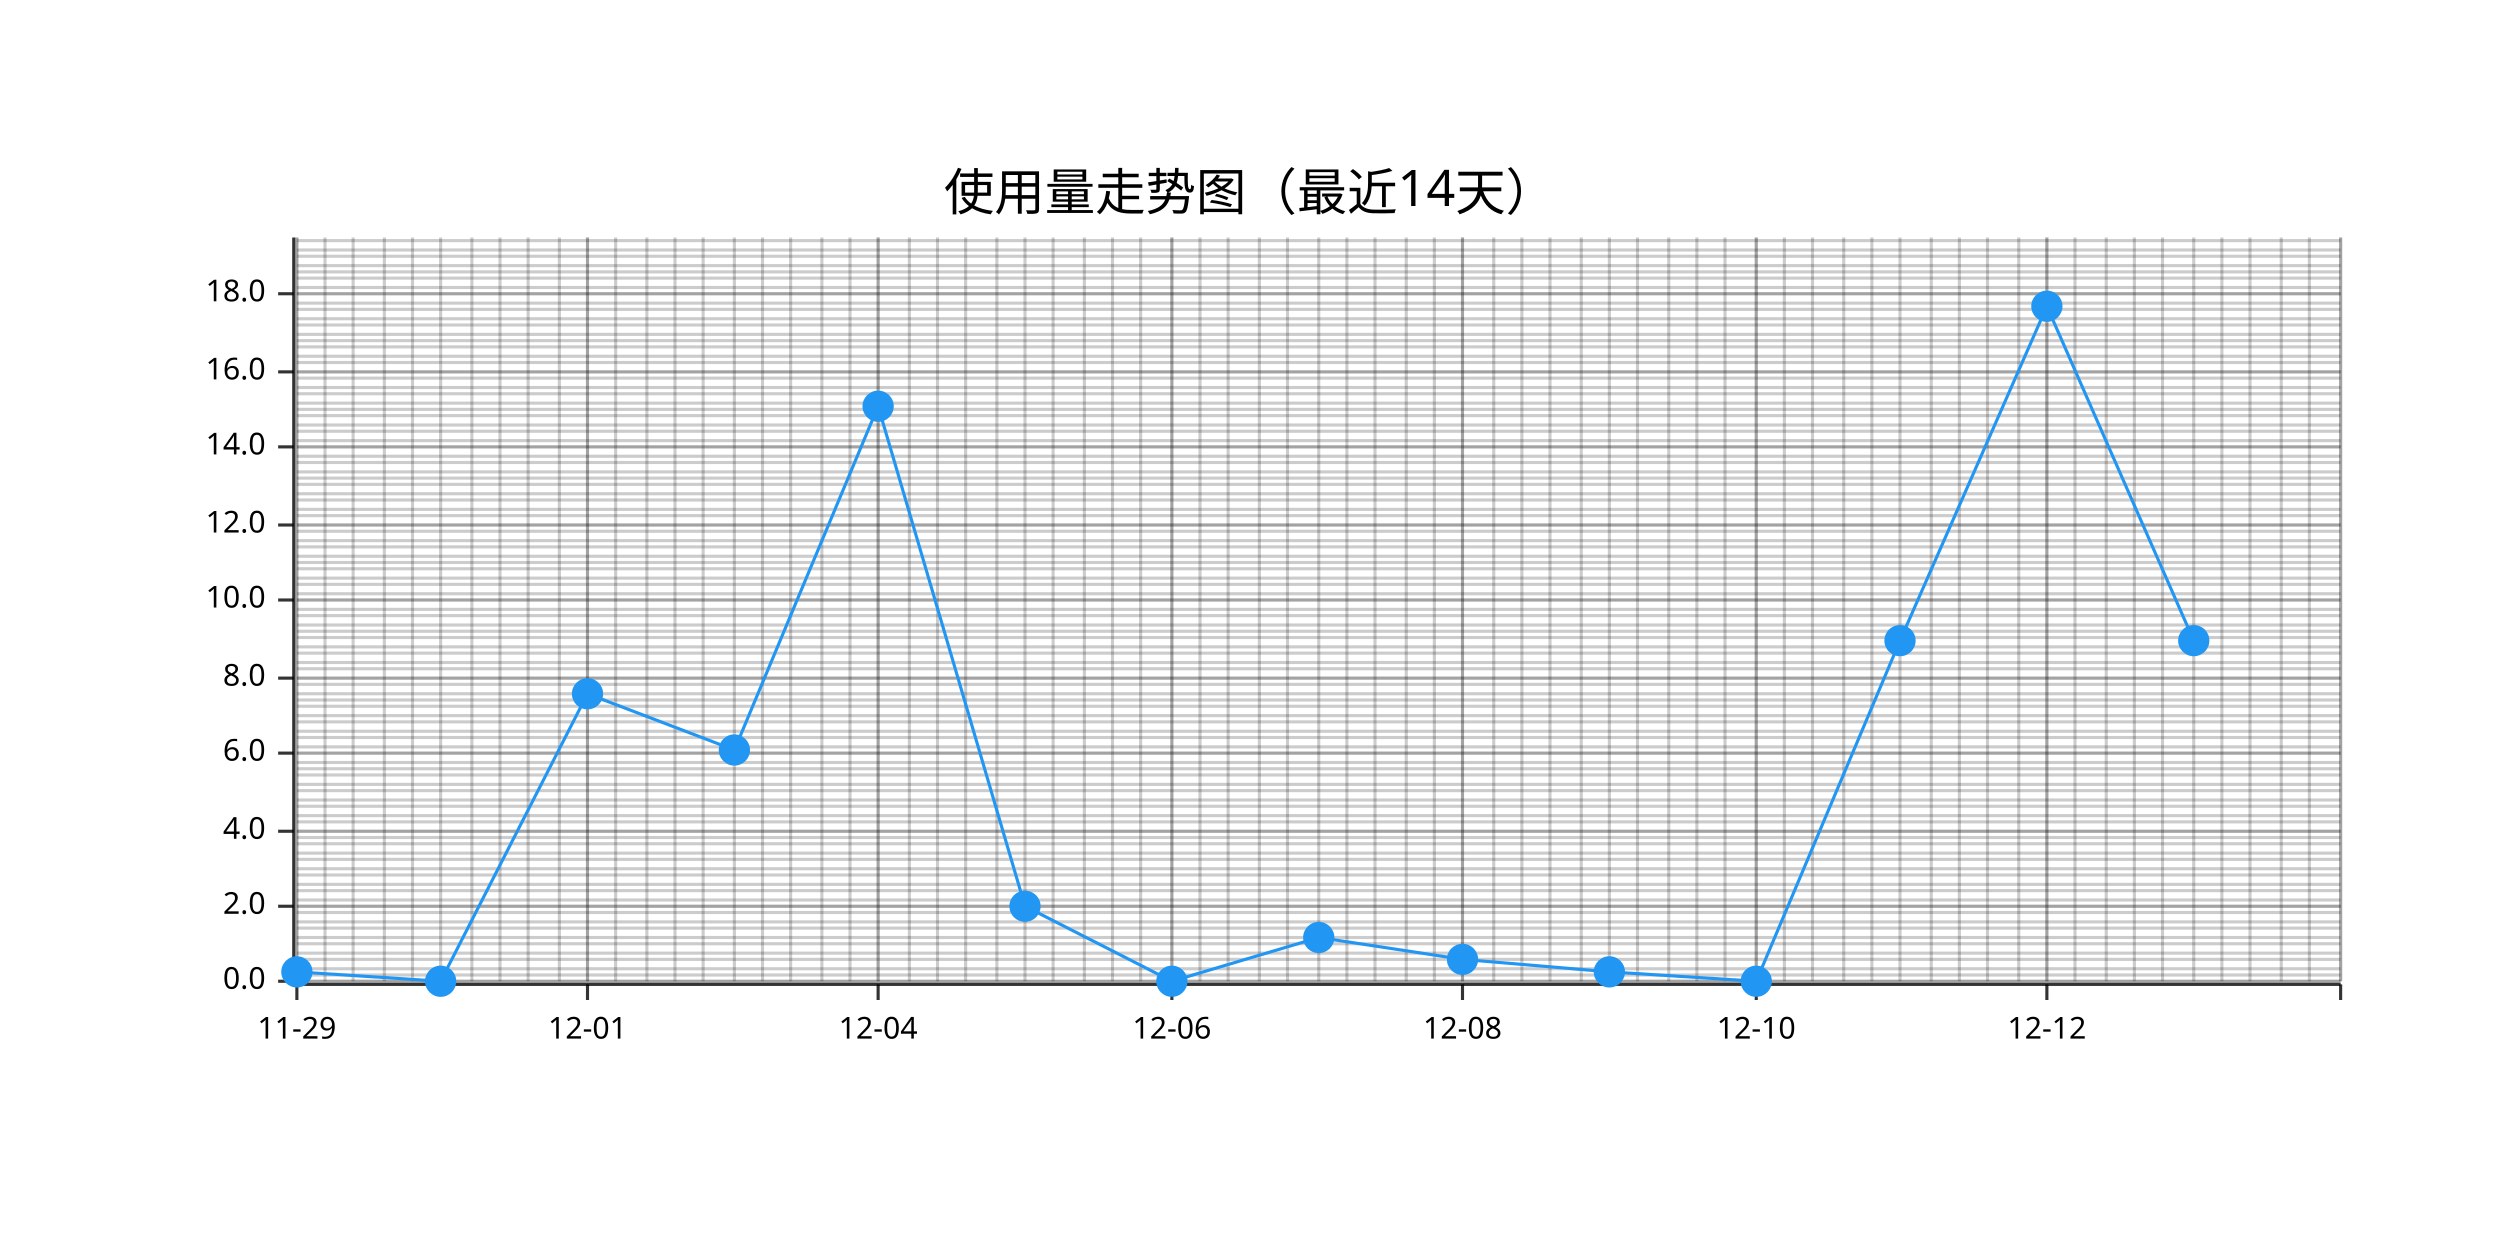
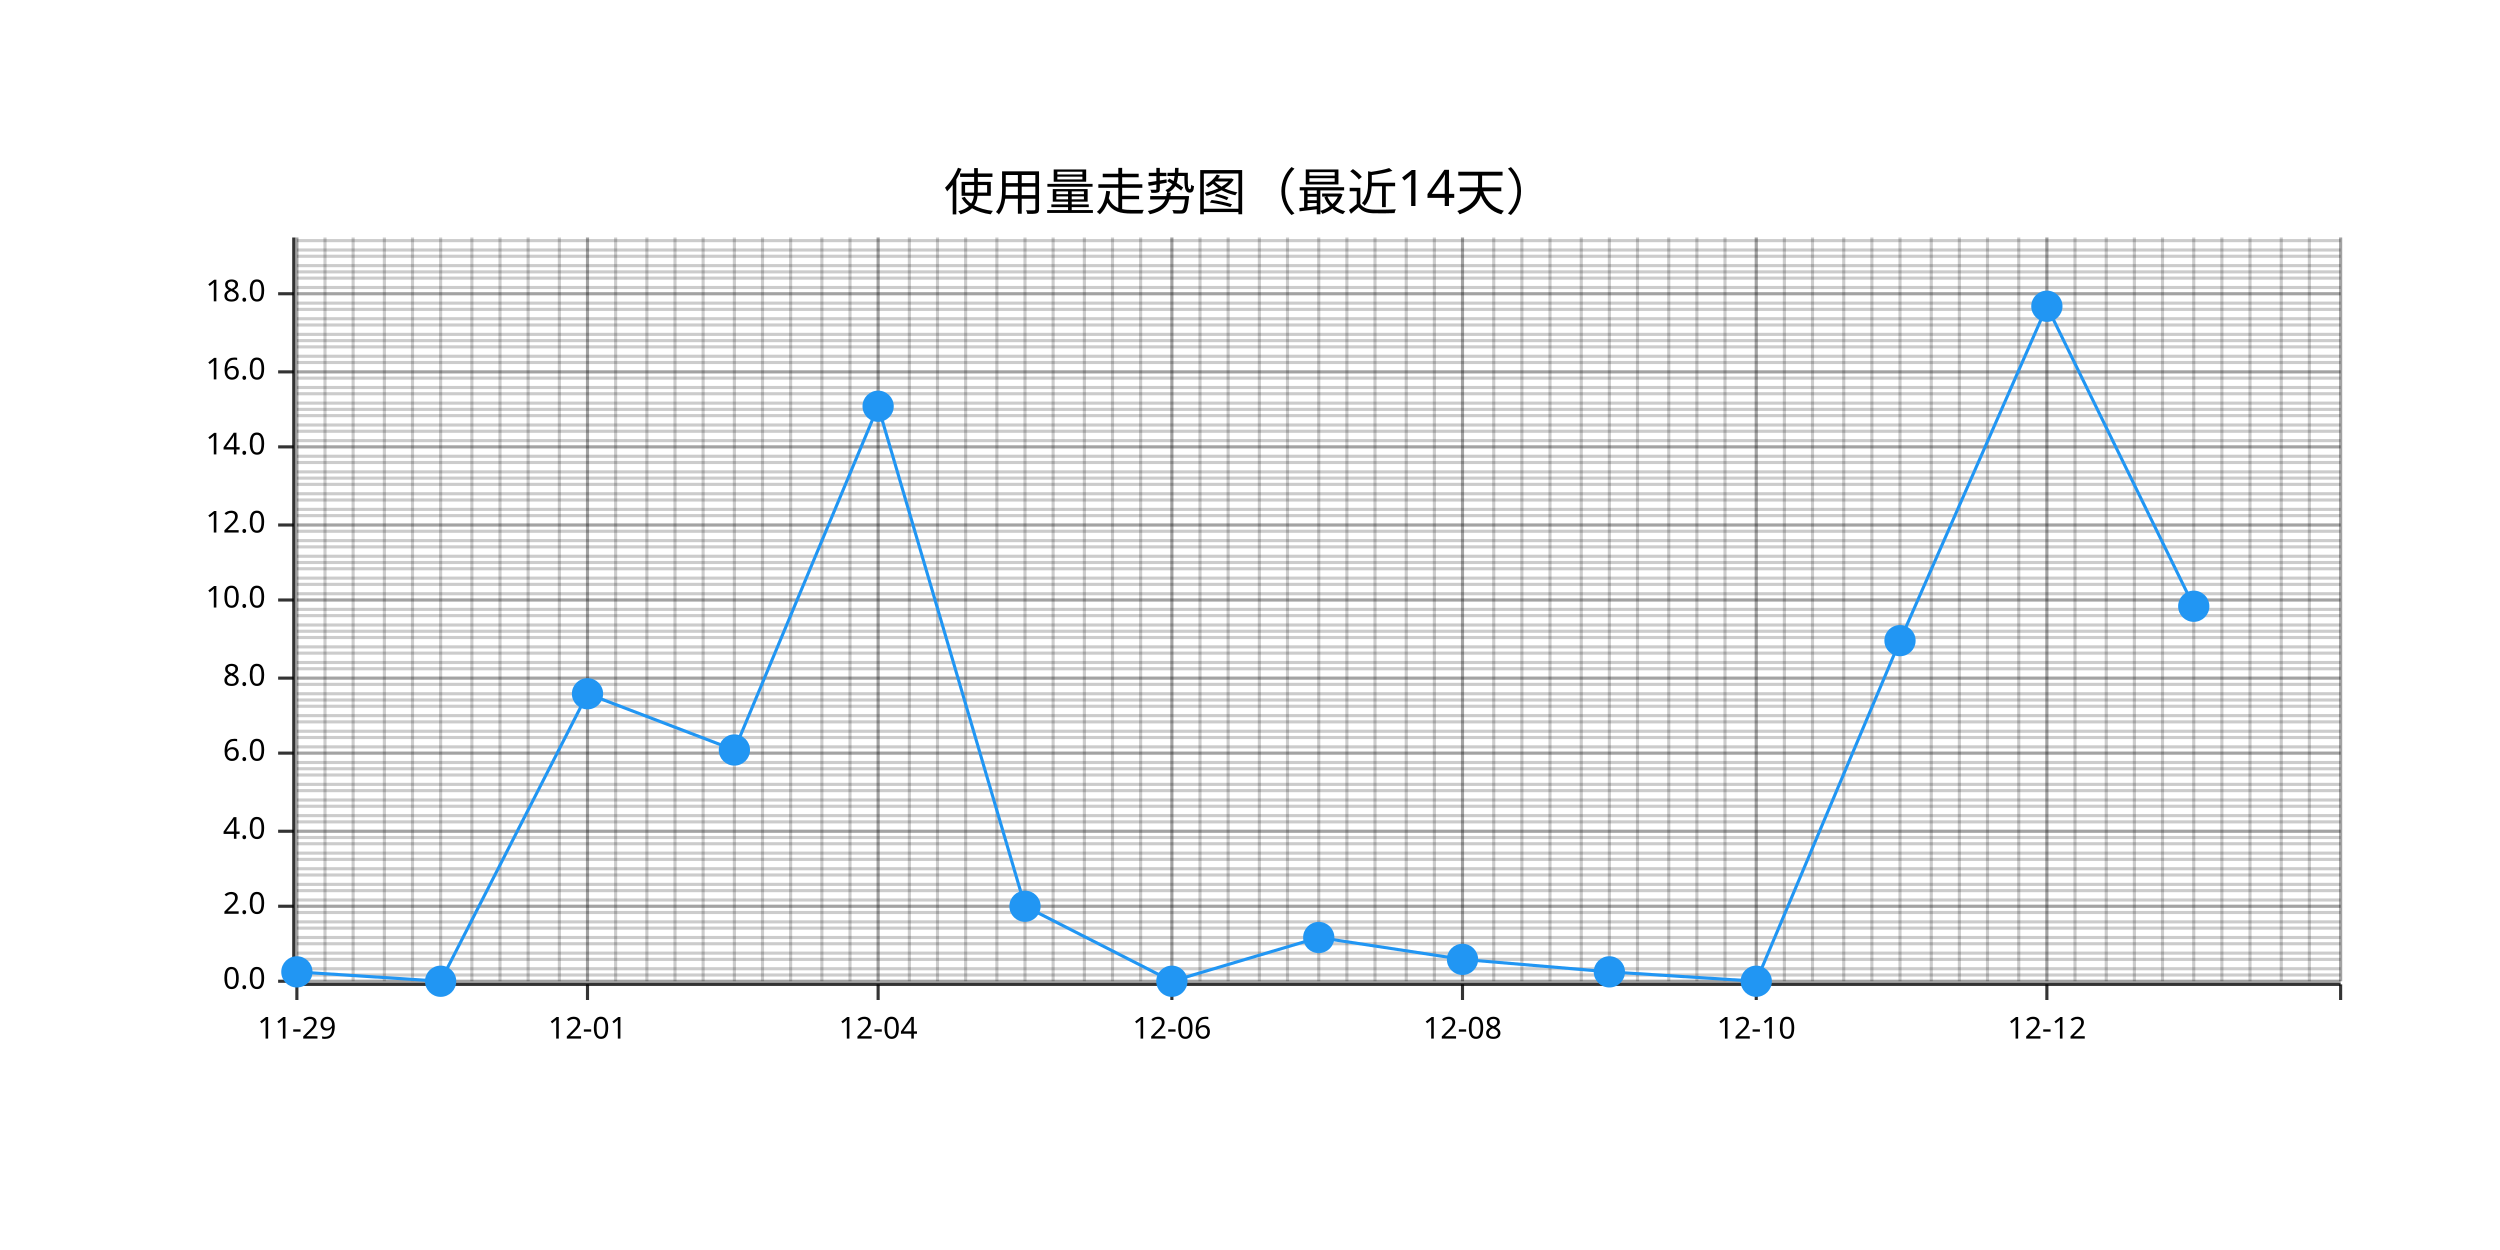
<svg xmlns="http://www.w3.org/2000/svg" width="800" height="400" viewBox="0 0 800 400">
  <rect x="0" y="0" width="800" height="400" opacity="1" fill="#FFFFFF" stroke="none" />
  <text x="400" y="55" dy="0.76em" text-anchor="middle" font-family="sans-serif" font-size="16.129" opacity="1" fill="#000000">
使用量走势图（最近14天）
</text>
  <line opacity="0.2" stroke="#000000" stroke-width="1" x1="95" y1="314" x2="95" y2="76" />
  <line opacity="0.2" stroke="#000000" stroke-width="1" x1="104" y1="314" x2="104" y2="76" />
  <line opacity="0.2" stroke="#000000" stroke-width="1" x1="113" y1="314" x2="113" y2="76" />
  <line opacity="0.2" stroke="#000000" stroke-width="1" x1="123" y1="314" x2="123" y2="76" />
  <line opacity="0.2" stroke="#000000" stroke-width="1" x1="132" y1="314" x2="132" y2="76" />
  <line opacity="0.2" stroke="#000000" stroke-width="1" x1="141" y1="314" x2="141" y2="76" />
  <line opacity="0.2" stroke="#000000" stroke-width="1" x1="151" y1="314" x2="151" y2="76" />
  <line opacity="0.2" stroke="#000000" stroke-width="1" x1="160" y1="314" x2="160" y2="76" />
  <line opacity="0.2" stroke="#000000" stroke-width="1" x1="169" y1="314" x2="169" y2="76" />
  <line opacity="0.2" stroke="#000000" stroke-width="1" x1="179" y1="314" x2="179" y2="76" />
  <line opacity="0.2" stroke="#000000" stroke-width="1" x1="188" y1="314" x2="188" y2="76" />
  <line opacity="0.2" stroke="#000000" stroke-width="1" x1="197" y1="314" x2="197" y2="76" />
  <line opacity="0.2" stroke="#000000" stroke-width="1" x1="207" y1="314" x2="207" y2="76" />
  <line opacity="0.2" stroke="#000000" stroke-width="1" x1="216" y1="314" x2="216" y2="76" />
  <line opacity="0.2" stroke="#000000" stroke-width="1" x1="225" y1="314" x2="225" y2="76" />
  <line opacity="0.2" stroke="#000000" stroke-width="1" x1="235" y1="314" x2="235" y2="76" />
  <line opacity="0.2" stroke="#000000" stroke-width="1" x1="244" y1="314" x2="244" y2="76" />
  <line opacity="0.2" stroke="#000000" stroke-width="1" x1="253" y1="314" x2="253" y2="76" />
  <line opacity="0.2" stroke="#000000" stroke-width="1" x1="263" y1="314" x2="263" y2="76" />
  <line opacity="0.2" stroke="#000000" stroke-width="1" x1="272" y1="314" x2="272" y2="76" />
  <line opacity="0.2" stroke="#000000" stroke-width="1" x1="281" y1="314" x2="281" y2="76" />
  <line opacity="0.2" stroke="#000000" stroke-width="1" x1="291" y1="314" x2="291" y2="76" />
  <line opacity="0.2" stroke="#000000" stroke-width="1" x1="300" y1="314" x2="300" y2="76" />
  <line opacity="0.2" stroke="#000000" stroke-width="1" x1="309" y1="314" x2="309" y2="76" />
  <line opacity="0.2" stroke="#000000" stroke-width="1" x1="319" y1="314" x2="319" y2="76" />
  <line opacity="0.2" stroke="#000000" stroke-width="1" x1="328" y1="314" x2="328" y2="76" />
  <line opacity="0.2" stroke="#000000" stroke-width="1" x1="337" y1="314" x2="337" y2="76" />
  <line opacity="0.2" stroke="#000000" stroke-width="1" x1="347" y1="314" x2="347" y2="76" />
  <line opacity="0.2" stroke="#000000" stroke-width="1" x1="356" y1="314" x2="356" y2="76" />
  <line opacity="0.2" stroke="#000000" stroke-width="1" x1="365" y1="314" x2="365" y2="76" />
  <line opacity="0.2" stroke="#000000" stroke-width="1" x1="375" y1="314" x2="375" y2="76" />
  <line opacity="0.2" stroke="#000000" stroke-width="1" x1="384" y1="314" x2="384" y2="76" />
  <line opacity="0.2" stroke="#000000" stroke-width="1" x1="393" y1="314" x2="393" y2="76" />
  <line opacity="0.2" stroke="#000000" stroke-width="1" x1="403" y1="314" x2="403" y2="76" />
  <line opacity="0.2" stroke="#000000" stroke-width="1" x1="412" y1="314" x2="412" y2="76" />
  <line opacity="0.2" stroke="#000000" stroke-width="1" x1="422" y1="314" x2="422" y2="76" />
  <line opacity="0.2" stroke="#000000" stroke-width="1" x1="431" y1="314" x2="431" y2="76" />
  <line opacity="0.2" stroke="#000000" stroke-width="1" x1="440" y1="314" x2="440" y2="76" />
  <line opacity="0.2" stroke="#000000" stroke-width="1" x1="450" y1="314" x2="450" y2="76" />
  <line opacity="0.2" stroke="#000000" stroke-width="1" x1="459" y1="314" x2="459" y2="76" />
  <line opacity="0.2" stroke="#000000" stroke-width="1" x1="468" y1="314" x2="468" y2="76" />
  <line opacity="0.2" stroke="#000000" stroke-width="1" x1="478" y1="314" x2="478" y2="76" />
  <line opacity="0.2" stroke="#000000" stroke-width="1" x1="487" y1="314" x2="487" y2="76" />
  <line opacity="0.2" stroke="#000000" stroke-width="1" x1="496" y1="314" x2="496" y2="76" />
  <line opacity="0.2" stroke="#000000" stroke-width="1" x1="506" y1="314" x2="506" y2="76" />
  <line opacity="0.2" stroke="#000000" stroke-width="1" x1="515" y1="314" x2="515" y2="76" />
  <line opacity="0.2" stroke="#000000" stroke-width="1" x1="524" y1="314" x2="524" y2="76" />
  <line opacity="0.2" stroke="#000000" stroke-width="1" x1="534" y1="314" x2="534" y2="76" />
  <line opacity="0.2" stroke="#000000" stroke-width="1" x1="543" y1="314" x2="543" y2="76" />
  <line opacity="0.2" stroke="#000000" stroke-width="1" x1="552" y1="314" x2="552" y2="76" />
  <line opacity="0.2" stroke="#000000" stroke-width="1" x1="562" y1="314" x2="562" y2="76" />
  <line opacity="0.2" stroke="#000000" stroke-width="1" x1="571" y1="314" x2="571" y2="76" />
  <line opacity="0.2" stroke="#000000" stroke-width="1" x1="580" y1="314" x2="580" y2="76" />
  <line opacity="0.2" stroke="#000000" stroke-width="1" x1="590" y1="314" x2="590" y2="76" />
  <line opacity="0.2" stroke="#000000" stroke-width="1" x1="599" y1="314" x2="599" y2="76" />
  <line opacity="0.2" stroke="#000000" stroke-width="1" x1="608" y1="314" x2="608" y2="76" />
  <line opacity="0.2" stroke="#000000" stroke-width="1" x1="618" y1="314" x2="618" y2="76" />
  <line opacity="0.2" stroke="#000000" stroke-width="1" x1="627" y1="314" x2="627" y2="76" />
  <line opacity="0.2" stroke="#000000" stroke-width="1" x1="636" y1="314" x2="636" y2="76" />
  <line opacity="0.2" stroke="#000000" stroke-width="1" x1="646" y1="314" x2="646" y2="76" />
  <line opacity="0.2" stroke="#000000" stroke-width="1" x1="655" y1="314" x2="655" y2="76" />
  <line opacity="0.2" stroke="#000000" stroke-width="1" x1="664" y1="314" x2="664" y2="76" />
  <line opacity="0.2" stroke="#000000" stroke-width="1" x1="674" y1="314" x2="674" y2="76" />
  <line opacity="0.2" stroke="#000000" stroke-width="1" x1="683" y1="314" x2="683" y2="76" />
  <line opacity="0.2" stroke="#000000" stroke-width="1" x1="692" y1="314" x2="692" y2="76" />
  <line opacity="0.2" stroke="#000000" stroke-width="1" x1="702" y1="314" x2="702" y2="76" />
  <line opacity="0.2" stroke="#000000" stroke-width="1" x1="711" y1="314" x2="711" y2="76" />
  <line opacity="0.2" stroke="#000000" stroke-width="1" x1="720" y1="314" x2="720" y2="76" />
  <line opacity="0.2" stroke="#000000" stroke-width="1" x1="730" y1="314" x2="730" y2="76" />
  <line opacity="0.2" stroke="#000000" stroke-width="1" x1="739" y1="314" x2="739" y2="76" />
  <line opacity="0.2" stroke="#000000" stroke-width="1" x1="749" y1="314" x2="749" y2="76" />
  <line opacity="0.2" stroke="#000000" stroke-width="1" x1="95" y1="314" x2="749" y2="314" />
  <line opacity="0.2" stroke="#000000" stroke-width="1" x1="95" y1="312" x2="749" y2="312" />
  <line opacity="0.2" stroke="#000000" stroke-width="1" x1="95" y1="310" x2="749" y2="310" />
  <line opacity="0.2" stroke="#000000" stroke-width="1" x1="95" y1="307" x2="749" y2="307" />
  <line opacity="0.2" stroke="#000000" stroke-width="1" x1="95" y1="305" x2="749" y2="305" />
  <line opacity="0.2" stroke="#000000" stroke-width="1" x1="95" y1="302" x2="749" y2="302" />
  <line opacity="0.2" stroke="#000000" stroke-width="1" x1="95" y1="300" x2="749" y2="300" />
  <line opacity="0.2" stroke="#000000" stroke-width="1" x1="95" y1="297" x2="749" y2="297" />
  <line opacity="0.2" stroke="#000000" stroke-width="1" x1="95" y1="295" x2="749" y2="295" />
  <line opacity="0.2" stroke="#000000" stroke-width="1" x1="95" y1="292" x2="749" y2="292" />
  <line opacity="0.2" stroke="#000000" stroke-width="1" x1="95" y1="290" x2="749" y2="290" />
  <line opacity="0.2" stroke="#000000" stroke-width="1" x1="95" y1="288" x2="749" y2="288" />
  <line opacity="0.2" stroke="#000000" stroke-width="1" x1="95" y1="285" x2="749" y2="285" />
  <line opacity="0.2" stroke="#000000" stroke-width="1" x1="95" y1="283" x2="749" y2="283" />
  <line opacity="0.2" stroke="#000000" stroke-width="1" x1="95" y1="280" x2="749" y2="280" />
  <line opacity="0.2" stroke="#000000" stroke-width="1" x1="95" y1="278" x2="749" y2="278" />
  <line opacity="0.2" stroke="#000000" stroke-width="1" x1="95" y1="275" x2="749" y2="275" />
  <line opacity="0.2" stroke="#000000" stroke-width="1" x1="95" y1="273" x2="749" y2="273" />
  <line opacity="0.2" stroke="#000000" stroke-width="1" x1="95" y1="270" x2="749" y2="270" />
  <line opacity="0.2" stroke="#000000" stroke-width="1" x1="95" y1="268" x2="749" y2="268" />
  <line opacity="0.2" stroke="#000000" stroke-width="1" x1="95" y1="266" x2="749" y2="266" />
  <line opacity="0.2" stroke="#000000" stroke-width="1" x1="95" y1="263" x2="749" y2="263" />
  <line opacity="0.2" stroke="#000000" stroke-width="1" x1="95" y1="261" x2="749" y2="261" />
  <line opacity="0.2" stroke="#000000" stroke-width="1" x1="95" y1="258" x2="749" y2="258" />
  <line opacity="0.2" stroke="#000000" stroke-width="1" x1="95" y1="256" x2="749" y2="256" />
  <line opacity="0.2" stroke="#000000" stroke-width="1" x1="95" y1="253" x2="749" y2="253" />
  <line opacity="0.2" stroke="#000000" stroke-width="1" x1="95" y1="251" x2="749" y2="251" />
  <line opacity="0.2" stroke="#000000" stroke-width="1" x1="95" y1="248" x2="749" y2="248" />
  <line opacity="0.2" stroke="#000000" stroke-width="1" x1="95" y1="246" x2="749" y2="246" />
  <line opacity="0.2" stroke="#000000" stroke-width="1" x1="95" y1="244" x2="749" y2="244" />
  <line opacity="0.2" stroke="#000000" stroke-width="1" x1="95" y1="241" x2="749" y2="241" />
  <line opacity="0.2" stroke="#000000" stroke-width="1" x1="95" y1="239" x2="749" y2="239" />
  <line opacity="0.2" stroke="#000000" stroke-width="1" x1="95" y1="236" x2="749" y2="236" />
  <line opacity="0.2" stroke="#000000" stroke-width="1" x1="95" y1="234" x2="749" y2="234" />
  <line opacity="0.2" stroke="#000000" stroke-width="1" x1="95" y1="231" x2="749" y2="231" />
  <line opacity="0.2" stroke="#000000" stroke-width="1" x1="95" y1="229" x2="749" y2="229" />
  <line opacity="0.2" stroke="#000000" stroke-width="1" x1="95" y1="226" x2="749" y2="226" />
  <line opacity="0.2" stroke="#000000" stroke-width="1" x1="95" y1="224" x2="749" y2="224" />
  <line opacity="0.2" stroke="#000000" stroke-width="1" x1="95" y1="222" x2="749" y2="222" />
  <line opacity="0.2" stroke="#000000" stroke-width="1" x1="95" y1="219" x2="749" y2="219" />
  <line opacity="0.2" stroke="#000000" stroke-width="1" x1="95" y1="217" x2="749" y2="217" />
  <line opacity="0.2" stroke="#000000" stroke-width="1" x1="95" y1="214" x2="749" y2="214" />
  <line opacity="0.2" stroke="#000000" stroke-width="1" x1="95" y1="212" x2="749" y2="212" />
  <line opacity="0.2" stroke="#000000" stroke-width="1" x1="95" y1="209" x2="749" y2="209" />
  <line opacity="0.2" stroke="#000000" stroke-width="1" x1="95" y1="207" x2="749" y2="207" />
  <line opacity="0.2" stroke="#000000" stroke-width="1" x1="95" y1="204" x2="749" y2="204" />
  <line opacity="0.2" stroke="#000000" stroke-width="1" x1="95" y1="202" x2="749" y2="202" />
  <line opacity="0.2" stroke="#000000" stroke-width="1" x1="95" y1="200" x2="749" y2="200" />
  <line opacity="0.2" stroke="#000000" stroke-width="1" x1="95" y1="197" x2="749" y2="197" />
  <line opacity="0.2" stroke="#000000" stroke-width="1" x1="95" y1="195" x2="749" y2="195" />
  <line opacity="0.2" stroke="#000000" stroke-width="1" x1="95" y1="192" x2="749" y2="192" />
  <line opacity="0.2" stroke="#000000" stroke-width="1" x1="95" y1="190" x2="749" y2="190" />
  <line opacity="0.2" stroke="#000000" stroke-width="1" x1="95" y1="187" x2="749" y2="187" />
  <line opacity="0.2" stroke="#000000" stroke-width="1" x1="95" y1="185" x2="749" y2="185" />
  <line opacity="0.2" stroke="#000000" stroke-width="1" x1="95" y1="182" x2="749" y2="182" />
  <line opacity="0.2" stroke="#000000" stroke-width="1" x1="95" y1="180" x2="749" y2="180" />
  <line opacity="0.2" stroke="#000000" stroke-width="1" x1="95" y1="178" x2="749" y2="178" />
  <line opacity="0.2" stroke="#000000" stroke-width="1" x1="95" y1="175" x2="749" y2="175" />
  <line opacity="0.2" stroke="#000000" stroke-width="1" x1="95" y1="173" x2="749" y2="173" />
  <line opacity="0.2" stroke="#000000" stroke-width="1" x1="95" y1="170" x2="749" y2="170" />
  <line opacity="0.2" stroke="#000000" stroke-width="1" x1="95" y1="168" x2="749" y2="168" />
  <line opacity="0.2" stroke="#000000" stroke-width="1" x1="95" y1="165" x2="749" y2="165" />
  <line opacity="0.2" stroke="#000000" stroke-width="1" x1="95" y1="163" x2="749" y2="163" />
  <line opacity="0.2" stroke="#000000" stroke-width="1" x1="95" y1="160" x2="749" y2="160" />
  <line opacity="0.2" stroke="#000000" stroke-width="1" x1="95" y1="158" x2="749" y2="158" />
  <line opacity="0.2" stroke="#000000" stroke-width="1" x1="95" y1="155" x2="749" y2="155" />
  <line opacity="0.2" stroke="#000000" stroke-width="1" x1="95" y1="153" x2="749" y2="153" />
  <line opacity="0.2" stroke="#000000" stroke-width="1" x1="95" y1="151" x2="749" y2="151" />
  <line opacity="0.2" stroke="#000000" stroke-width="1" x1="95" y1="148" x2="749" y2="148" />
  <line opacity="0.2" stroke="#000000" stroke-width="1" x1="95" y1="146" x2="749" y2="146" />
  <line opacity="0.2" stroke="#000000" stroke-width="1" x1="95" y1="143" x2="749" y2="143" />
  <line opacity="0.2" stroke="#000000" stroke-width="1" x1="95" y1="141" x2="749" y2="141" />
  <line opacity="0.2" stroke="#000000" stroke-width="1" x1="95" y1="138" x2="749" y2="138" />
  <line opacity="0.2" stroke="#000000" stroke-width="1" x1="95" y1="136" x2="749" y2="136" />
  <line opacity="0.2" stroke="#000000" stroke-width="1" x1="95" y1="133" x2="749" y2="133" />
  <line opacity="0.2" stroke="#000000" stroke-width="1" x1="95" y1="131" x2="749" y2="131" />
  <line opacity="0.2" stroke="#000000" stroke-width="1" x1="95" y1="129" x2="749" y2="129" />
  <line opacity="0.2" stroke="#000000" stroke-width="1" x1="95" y1="126" x2="749" y2="126" />
  <line opacity="0.2" stroke="#000000" stroke-width="1" x1="95" y1="124" x2="749" y2="124" />
  <line opacity="0.2" stroke="#000000" stroke-width="1" x1="95" y1="121" x2="749" y2="121" />
  <line opacity="0.2" stroke="#000000" stroke-width="1" x1="95" y1="119" x2="749" y2="119" />
  <line opacity="0.2" stroke="#000000" stroke-width="1" x1="95" y1="116" x2="749" y2="116" />
  <line opacity="0.2" stroke="#000000" stroke-width="1" x1="95" y1="114" x2="749" y2="114" />
  <line opacity="0.2" stroke="#000000" stroke-width="1" x1="95" y1="111" x2="749" y2="111" />
  <line opacity="0.2" stroke="#000000" stroke-width="1" x1="95" y1="109" x2="749" y2="109" />
  <line opacity="0.2" stroke="#000000" stroke-width="1" x1="95" y1="107" x2="749" y2="107" />
  <line opacity="0.2" stroke="#000000" stroke-width="1" x1="95" y1="104" x2="749" y2="104" />
  <line opacity="0.2" stroke="#000000" stroke-width="1" x1="95" y1="102" x2="749" y2="102" />
  <line opacity="0.2" stroke="#000000" stroke-width="1" x1="95" y1="99" x2="749" y2="99" />
  <line opacity="0.2" stroke="#000000" stroke-width="1" x1="95" y1="97" x2="749" y2="97" />
  <line opacity="0.2" stroke="#000000" stroke-width="1" x1="95" y1="94" x2="749" y2="94" />
  <line opacity="0.2" stroke="#000000" stroke-width="1" x1="95" y1="92" x2="749" y2="92" />
  <line opacity="0.2" stroke="#000000" stroke-width="1" x1="95" y1="89" x2="749" y2="89" />
  <line opacity="0.2" stroke="#000000" stroke-width="1" x1="95" y1="87" x2="749" y2="87" />
  <line opacity="0.2" stroke="#000000" stroke-width="1" x1="95" y1="85" x2="749" y2="85" />
  <line opacity="0.2" stroke="#000000" stroke-width="1" x1="95" y1="82" x2="749" y2="82" />
  <line opacity="0.2" stroke="#000000" stroke-width="1" x1="95" y1="80" x2="749" y2="80" />
  <line opacity="0.2" stroke="#000000" stroke-width="1" x1="95" y1="77" x2="749" y2="77" />
  <line opacity="0.2" stroke="#000000" stroke-width="1" x1="95" y1="314" x2="95" y2="76" />
  <line opacity="0.2" stroke="#000000" stroke-width="1" x1="188" y1="314" x2="188" y2="76" />
  <line opacity="0.2" stroke="#000000" stroke-width="1" x1="281" y1="314" x2="281" y2="76" />
  <line opacity="0.2" stroke="#000000" stroke-width="1" x1="375" y1="314" x2="375" y2="76" />
  <line opacity="0.2" stroke="#000000" stroke-width="1" x1="468" y1="314" x2="468" y2="76" />
  <line opacity="0.2" stroke="#000000" stroke-width="1" x1="562" y1="314" x2="562" y2="76" />
  <line opacity="0.2" stroke="#000000" stroke-width="1" x1="655" y1="314" x2="655" y2="76" />
  <line opacity="0.2" stroke="#000000" stroke-width="1" x1="749" y1="314" x2="749" y2="76" />
  <line opacity="0.2" stroke="#000000" stroke-width="1" x1="95" y1="314" x2="749" y2="314" />
  <line opacity="0.2" stroke="#000000" stroke-width="1" x1="95" y1="290" x2="749" y2="290" />
  <line opacity="0.2" stroke="#000000" stroke-width="1" x1="95" y1="266" x2="749" y2="266" />
  <line opacity="0.2" stroke="#000000" stroke-width="1" x1="95" y1="241" x2="749" y2="241" />
  <line opacity="0.2" stroke="#000000" stroke-width="1" x1="95" y1="217" x2="749" y2="217" />
  <line opacity="0.2" stroke="#000000" stroke-width="1" x1="95" y1="192" x2="749" y2="192" />
  <line opacity="0.2" stroke="#000000" stroke-width="1" x1="95" y1="168" x2="749" y2="168" />
  <line opacity="0.2" stroke="#000000" stroke-width="1" x1="95" y1="143" x2="749" y2="143" />
  <line opacity="0.2" stroke="#000000" stroke-width="1" x1="95" y1="119" x2="749" y2="119" />
  <line opacity="0.2" stroke="#000000" stroke-width="1" x1="95" y1="94" x2="749" y2="94" />
  <polyline fill="none" opacity="0.8" stroke="#000000" stroke-width="1" points="94,76 94,314 " />
  <text x="85" y="314" dy="0.5ex" text-anchor="end" font-family="sans-serif" font-size="9.677" opacity="1" fill="#000000">
0.0
</text>
  <polyline fill="none" opacity="0.8" stroke="#000000" stroke-width="1" points="89,314 94,314 " />
  <text x="85" y="290" dy="0.5ex" text-anchor="end" font-family="sans-serif" font-size="9.677" opacity="1" fill="#000000">
2.0
</text>
  <polyline fill="none" opacity="0.8" stroke="#000000" stroke-width="1" points="89,290 94,290 " />
  <text x="85" y="266" dy="0.5ex" text-anchor="end" font-family="sans-serif" font-size="9.677" opacity="1" fill="#000000">
4.0
</text>
  <polyline fill="none" opacity="0.8" stroke="#000000" stroke-width="1" points="89,266 94,266 " />
  <text x="85" y="241" dy="0.5ex" text-anchor="end" font-family="sans-serif" font-size="9.677" opacity="1" fill="#000000">
6.0
</text>
  <polyline fill="none" opacity="0.8" stroke="#000000" stroke-width="1" points="89,241 94,241 " />
  <text x="85" y="217" dy="0.5ex" text-anchor="end" font-family="sans-serif" font-size="9.677" opacity="1" fill="#000000">
8.0
</text>
  <polyline fill="none" opacity="0.8" stroke="#000000" stroke-width="1" points="89,217 94,217 " />
  <text x="85" y="192" dy="0.5ex" text-anchor="end" font-family="sans-serif" font-size="9.677" opacity="1" fill="#000000">
10.0
</text>
  <polyline fill="none" opacity="0.8" stroke="#000000" stroke-width="1" points="89,192 94,192 " />
  <text x="85" y="168" dy="0.5ex" text-anchor="end" font-family="sans-serif" font-size="9.677" opacity="1" fill="#000000">
12.0
</text>
  <polyline fill="none" opacity="0.8" stroke="#000000" stroke-width="1" points="89,168 94,168 " />
  <text x="85" y="143" dy="0.5ex" text-anchor="end" font-family="sans-serif" font-size="9.677" opacity="1" fill="#000000">
14.0
</text>
  <polyline fill="none" opacity="0.8" stroke="#000000" stroke-width="1" points="89,143 94,143 " />
  <text x="85" y="119" dy="0.5ex" text-anchor="end" font-family="sans-serif" font-size="9.677" opacity="1" fill="#000000">
16.0
</text>
  <polyline fill="none" opacity="0.8" stroke="#000000" stroke-width="1" points="89,119 94,119 " />
  <text x="85" y="94" dy="0.5ex" text-anchor="end" font-family="sans-serif" font-size="9.677" opacity="1" fill="#000000">
18.0
</text>
  <polyline fill="none" opacity="0.8" stroke="#000000" stroke-width="1" points="89,94 94,94 " />
  <polyline fill="none" opacity="0.8" stroke="#000000" stroke-width="1" points="95,315 749,315 " />
  <text x="95" y="325" dy="0.76em" text-anchor="middle" font-family="sans-serif" font-size="9.677" opacity="1" fill="#000000">
11-29
</text>
  <polyline fill="none" opacity="0.8" stroke="#000000" stroke-width="1" points="95,315 95,320 " />
  <text x="188" y="325" dy="0.76em" text-anchor="middle" font-family="sans-serif" font-size="9.677" opacity="1" fill="#000000">
12-01
</text>
  <polyline fill="none" opacity="0.8" stroke="#000000" stroke-width="1" points="188,315 188,320 " />
  <text x="281" y="325" dy="0.76em" text-anchor="middle" font-family="sans-serif" font-size="9.677" opacity="1" fill="#000000">
12-04
</text>
  <polyline fill="none" opacity="0.8" stroke="#000000" stroke-width="1" points="281,315 281,320 " />
  <text x="375" y="325" dy="0.76em" text-anchor="middle" font-family="sans-serif" font-size="9.677" opacity="1" fill="#000000">
12-06
</text>
  <polyline fill="none" opacity="0.8" stroke="#000000" stroke-width="1" points="375,315 375,320 " />
  <text x="468" y="325" dy="0.76em" text-anchor="middle" font-family="sans-serif" font-size="9.677" opacity="1" fill="#000000">
12-08
</text>
  <polyline fill="none" opacity="0.8" stroke="#000000" stroke-width="1" points="468,315 468,320 " />
  <text x="562" y="325" dy="0.76em" text-anchor="middle" font-family="sans-serif" font-size="9.677" opacity="1" fill="#000000">
12-10
</text>
  <polyline fill="none" opacity="0.8" stroke="#000000" stroke-width="1" points="562,315 562,320 " />
  <text x="655" y="325" dy="0.76em" text-anchor="middle" font-family="sans-serif" font-size="9.677" opacity="1" fill="#000000">
12-12
</text>
  <polyline fill="none" opacity="0.8" stroke="#000000" stroke-width="1" points="655,315 655,320 " />
  <text x="749" y="325" dy="0.76em" text-anchor="middle" font-family="sans-serif" font-size="9.677" opacity="1" fill="#000000">

</text>
  <polyline fill="none" opacity="0.8" stroke="#000000" stroke-width="1" points="749,315 749,320 " />
-   <polyline fill="none" opacity="1" stroke="#2196F3" stroke-width="1" points="95,311 141,314 188,222 235,240 281,130 328,290 375,314 422,300 468,307 515,311 562,314 608,205 655,98 702,205 " />
+   <polyline fill="none" opacity="1" stroke="#2196F3" stroke-width="1" points="95,311 141,314 188,222 235,240 281,130 328,290 375,314 422,300 468,307 515,311 562,314 608,205 655,98 702,194 " />
  <circle cx="95" cy="311" r="5" opacity="1" fill="#2196F3" stroke="none" stroke-width="1" />
  <circle cx="141" cy="314" r="5" opacity="1" fill="#2196F3" stroke="none" stroke-width="1" />
  <circle cx="188" cy="222" r="5" opacity="1" fill="#2196F3" stroke="none" stroke-width="1" />
  <circle cx="235" cy="240" r="5" opacity="1" fill="#2196F3" stroke="none" stroke-width="1" />
  <circle cx="281" cy="130" r="5" opacity="1" fill="#2196F3" stroke="none" stroke-width="1" />
  <circle cx="328" cy="290" r="5" opacity="1" fill="#2196F3" stroke="none" stroke-width="1" />
  <circle cx="375" cy="314" r="5" opacity="1" fill="#2196F3" stroke="none" stroke-width="1" />
  <circle cx="422" cy="300" r="5" opacity="1" fill="#2196F3" stroke="none" stroke-width="1" />
  <circle cx="468" cy="307" r="5" opacity="1" fill="#2196F3" stroke="none" stroke-width="1" />
  <circle cx="515" cy="311" r="5" opacity="1" fill="#2196F3" stroke="none" stroke-width="1" />
  <circle cx="562" cy="314" r="5" opacity="1" fill="#2196F3" stroke="none" stroke-width="1" />
  <circle cx="608" cy="205" r="5" opacity="1" fill="#2196F3" stroke="none" stroke-width="1" />
  <circle cx="655" cy="98" r="5" opacity="1" fill="#2196F3" stroke="none" stroke-width="1" />
-   <circle cx="702" cy="205" r="5" opacity="1" fill="#2196F3" stroke="none" stroke-width="1" />
+   <circle cx="702" cy="194" r="5" opacity="1" fill="#2196F3" stroke="none" stroke-width="1" />
</svg>
